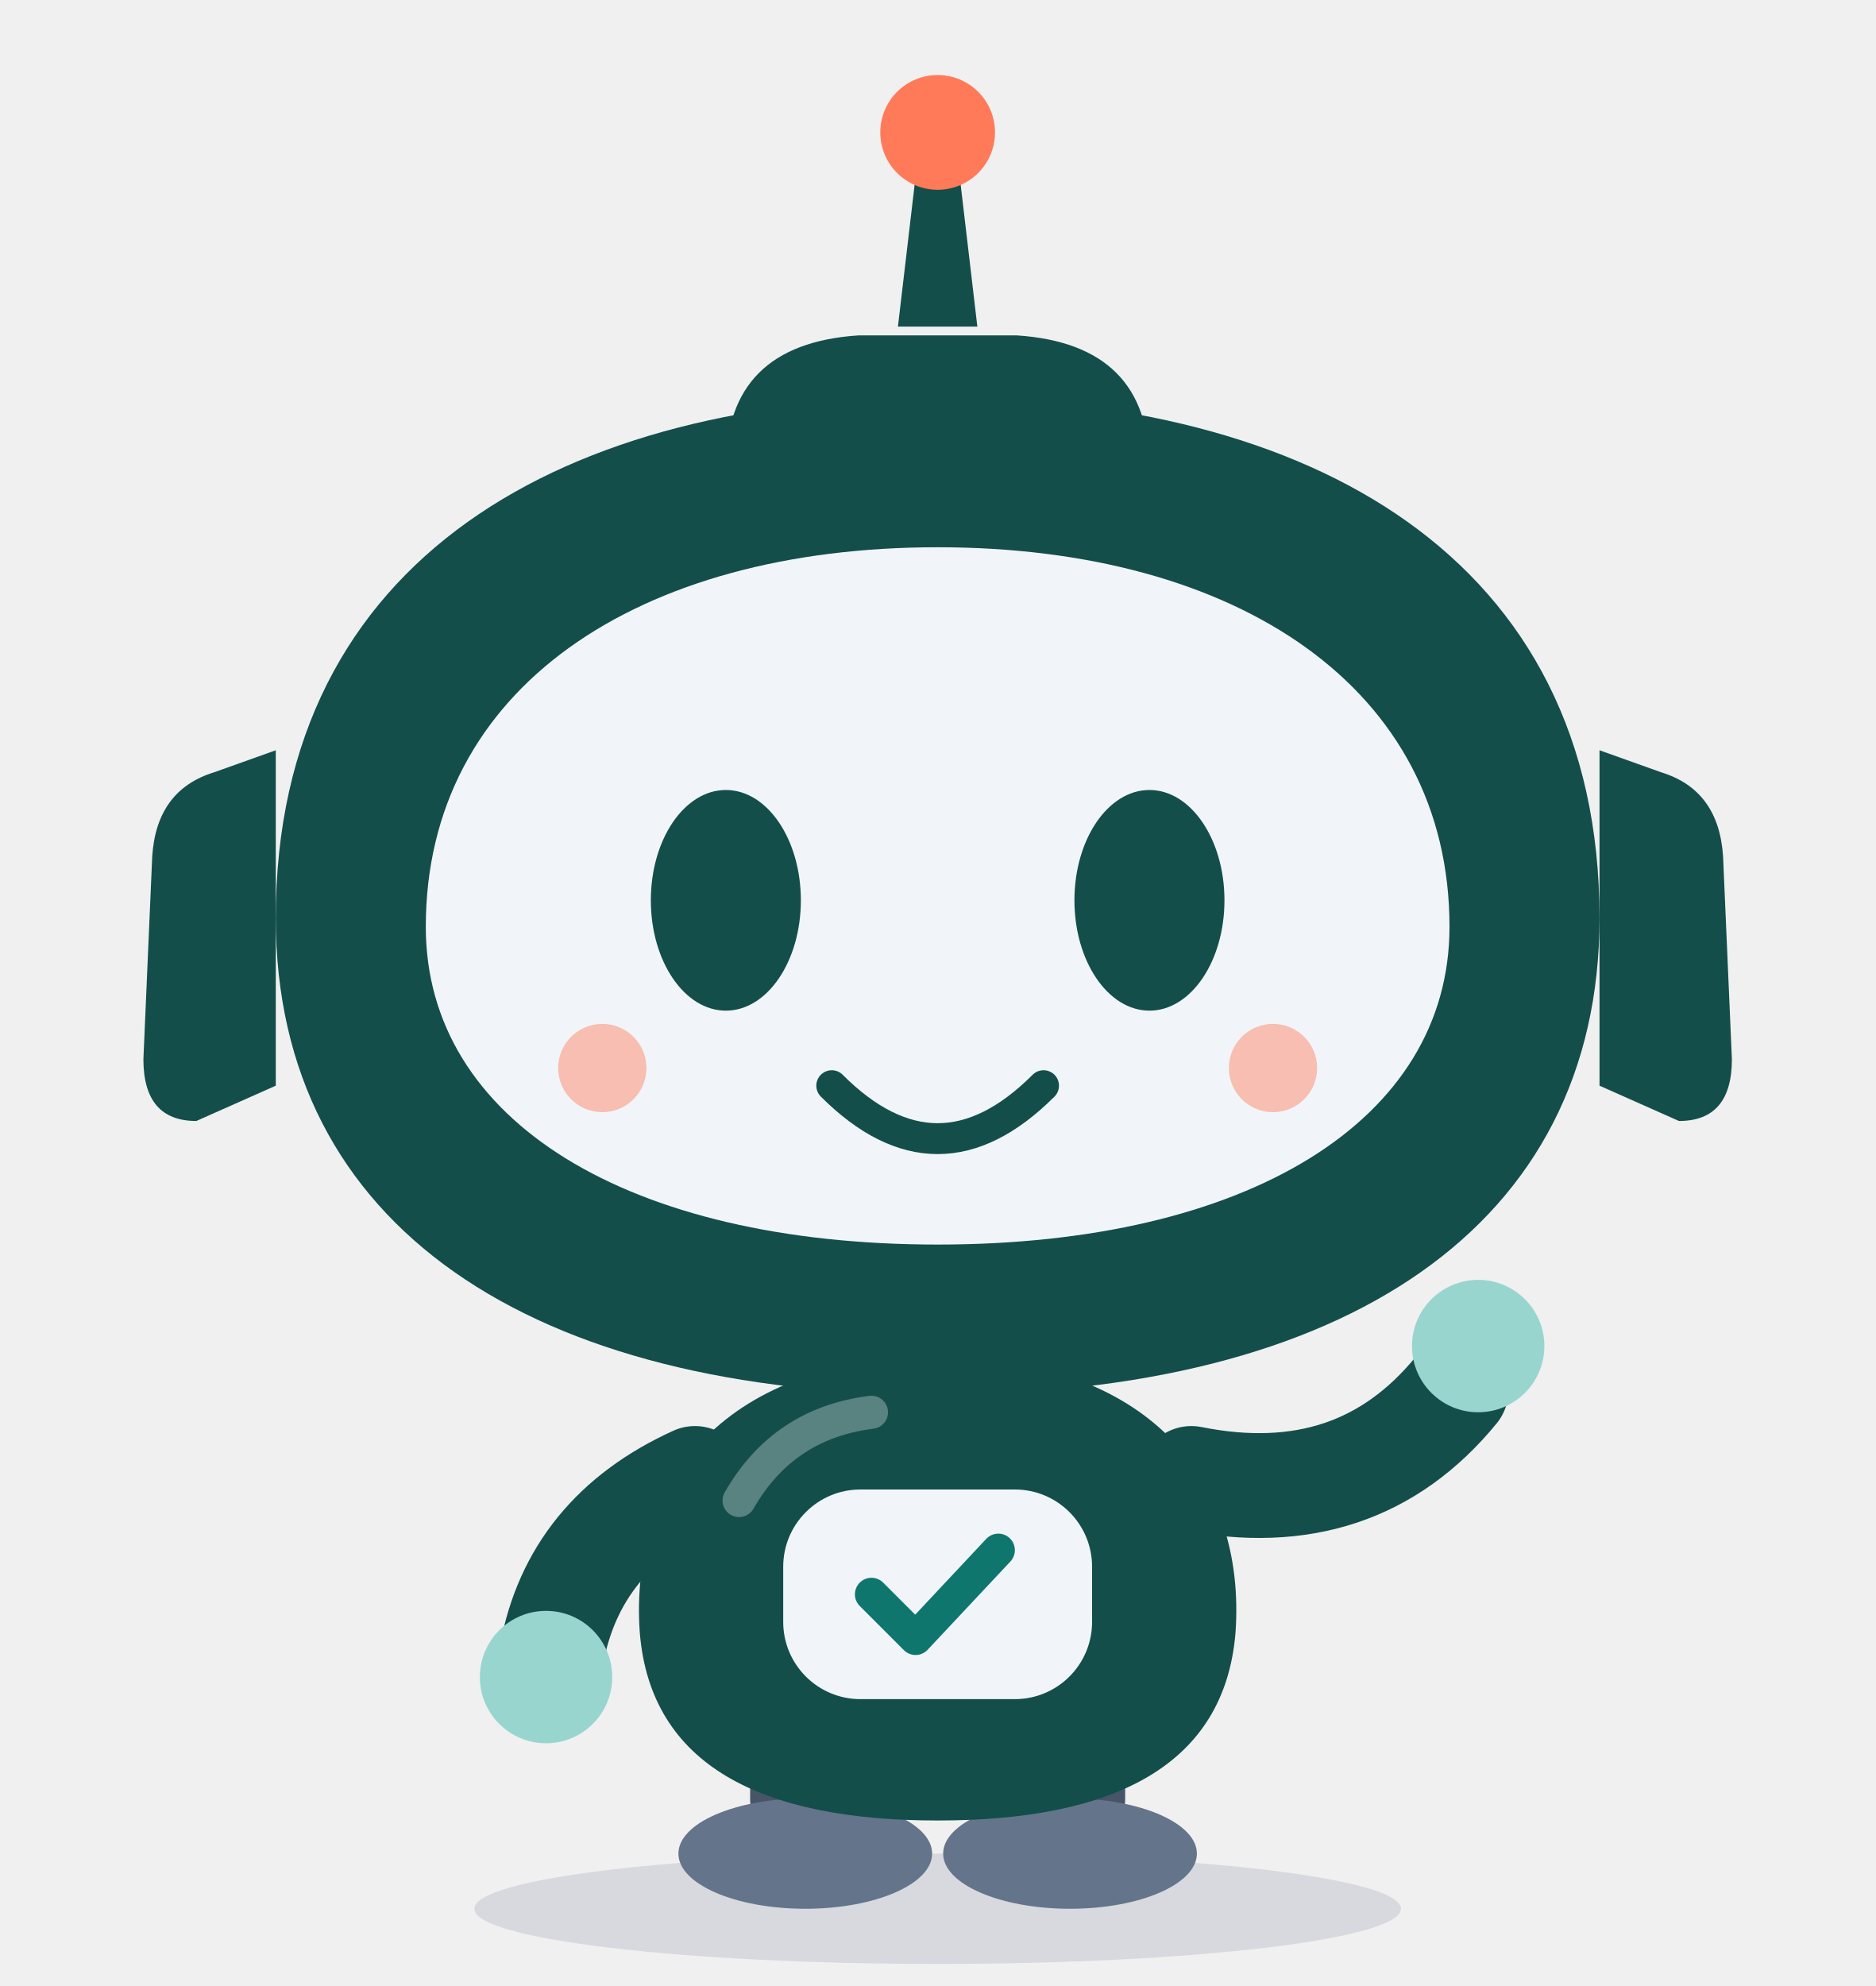
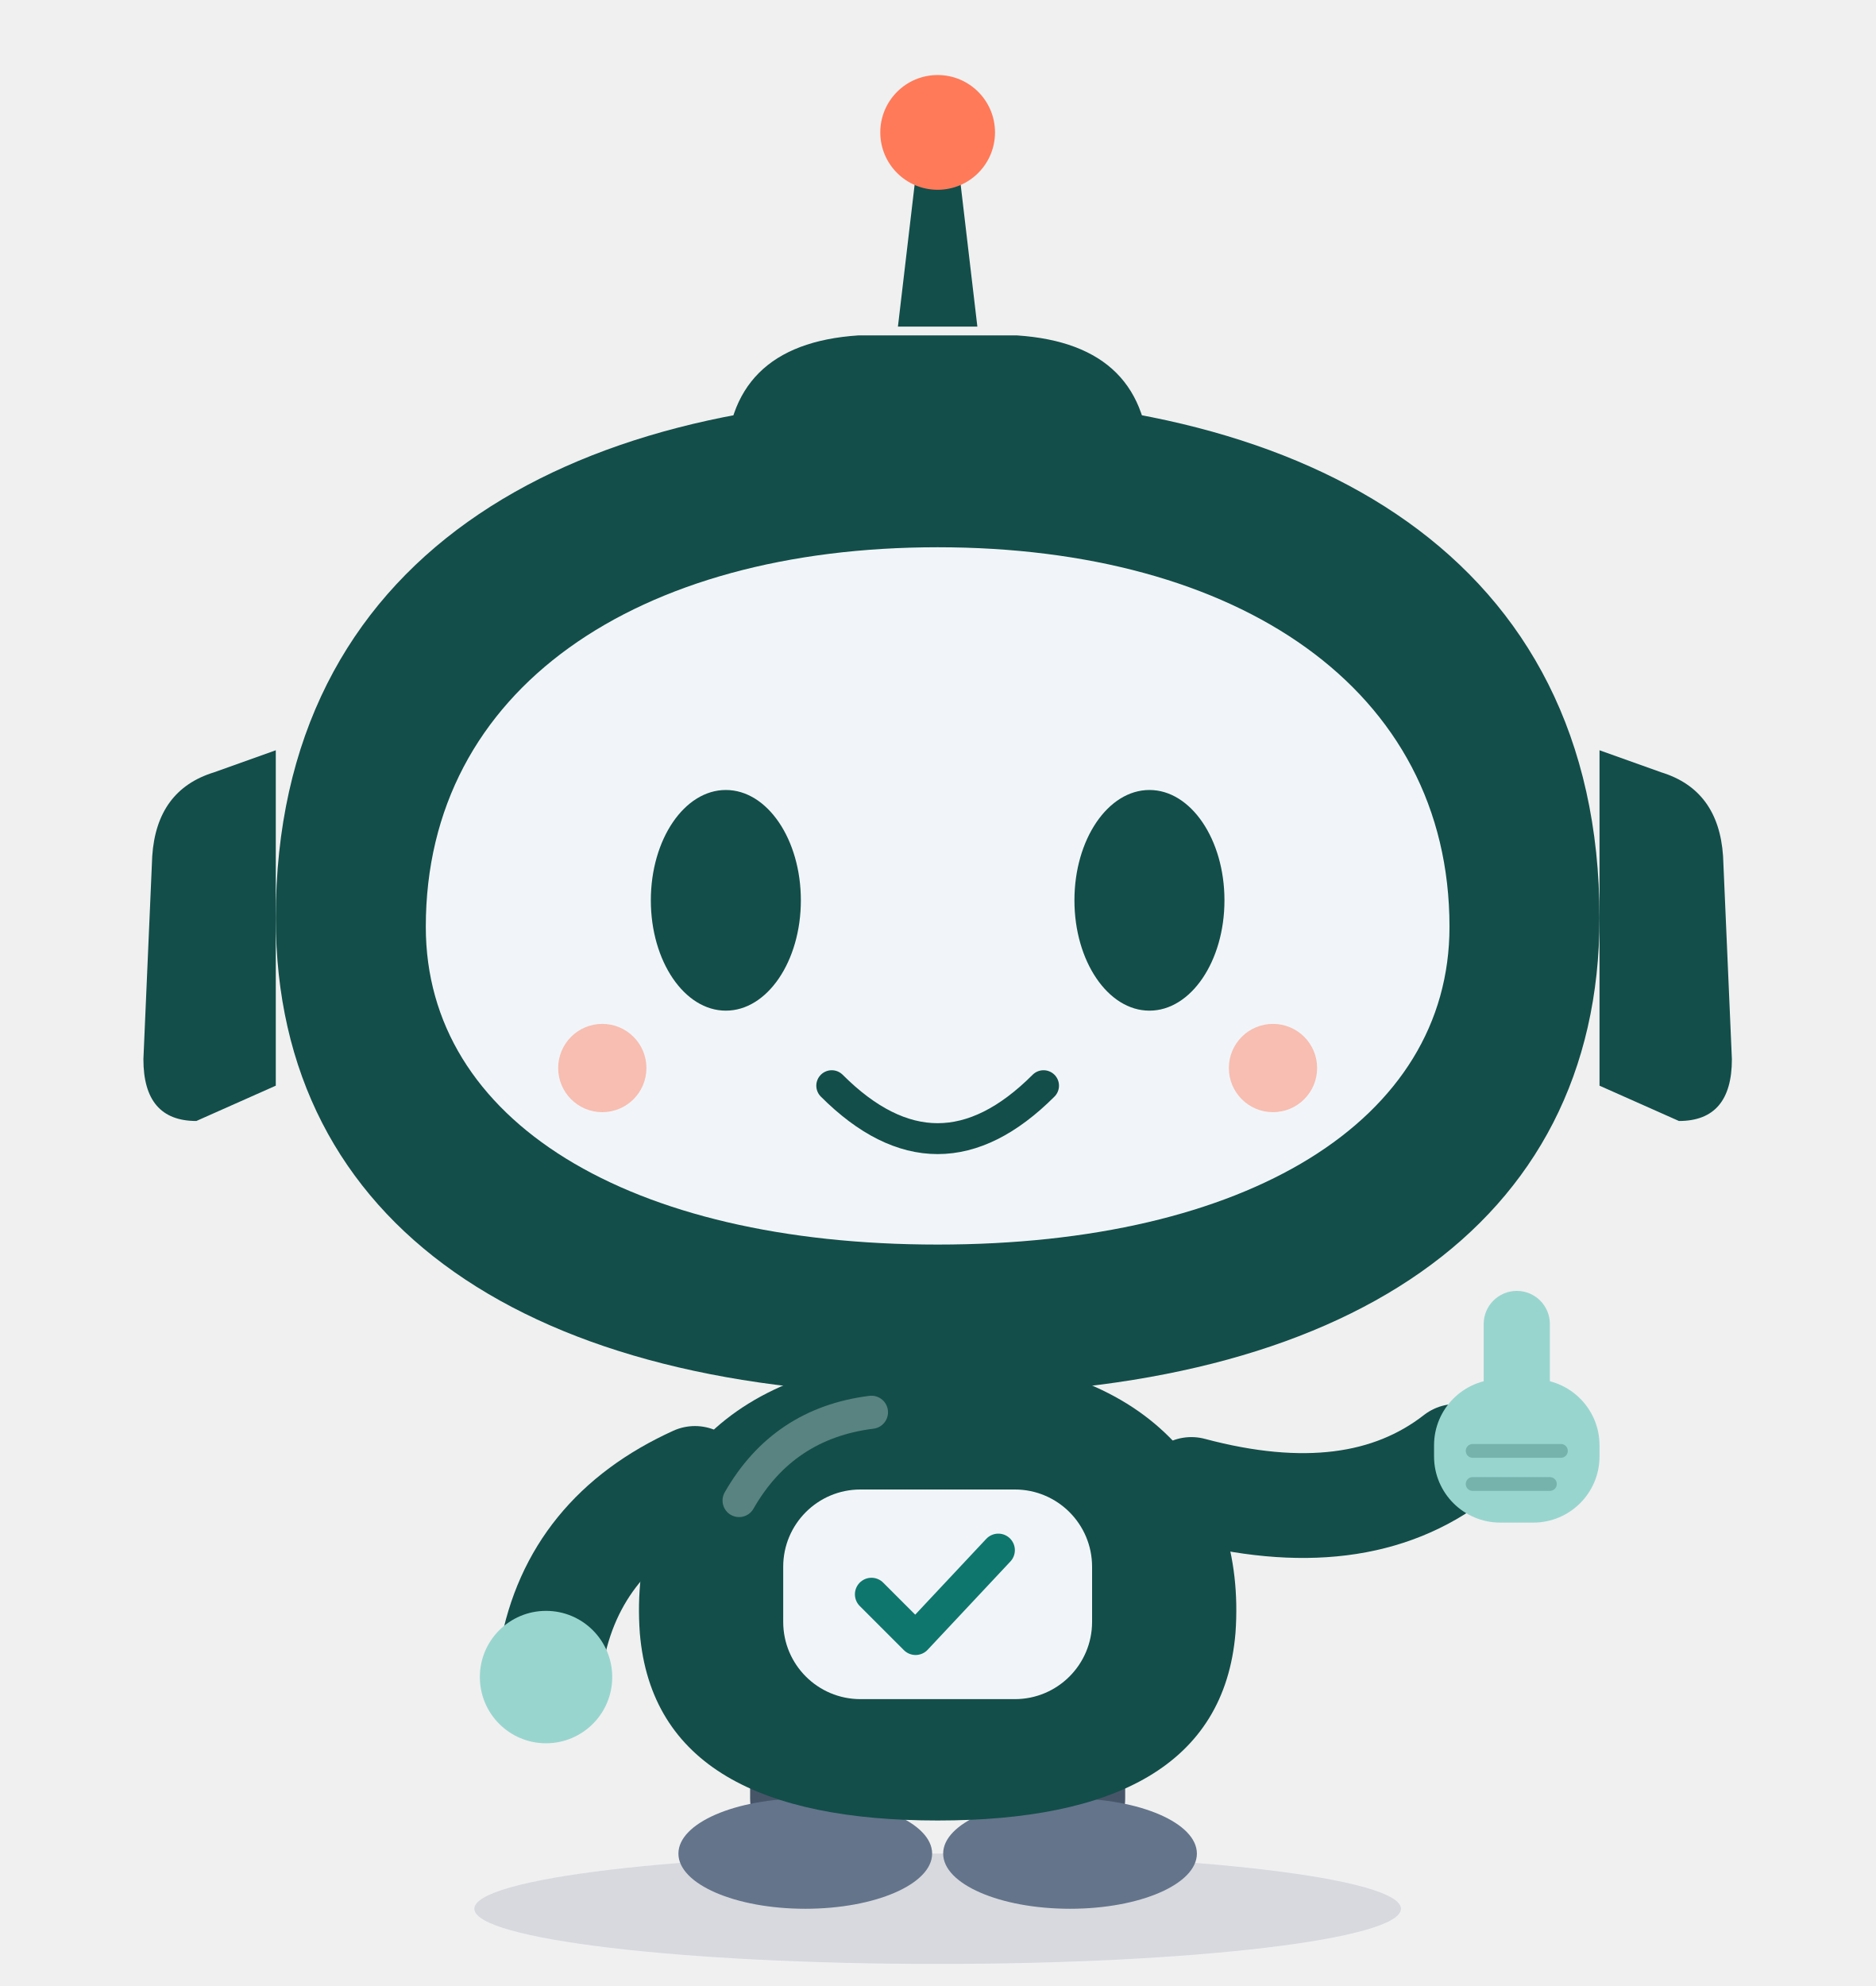
- <svg xmlns="http://www.w3.org/2000/svg" viewBox="110 84 340 360" role="img" aria-label="WiseRobot mascot waving hello">
+ <svg xmlns="http://www.w3.org/2000/svg" viewBox="110 84 340 360" role="img" aria-label="WiseRobot mascot giving a thumbs up">
  <style>
    .wave { transform-origin: 326px 352px; animation: wave 2.4s ease-in-out infinite; }
    .blink { transform-box: fill-box; transform-origin: center; animation: blink 5s infinite; }
    .bob { animation: bob 3.6s ease-in-out infinite; }
    .bob2 { animation: bob 4.4s ease-in-out infinite reverse; }
    .ball { animation: pulse 2s ease-in-out infinite; transform-box: fill-box; transform-origin: center; }
    @keyframes wave { 0%,100% { transform: rotate(0deg); } 50% { transform: rotate(-18deg); } }
    @keyframes blink { 0%,92%,100% { transform: scaleY(1); } 95% { transform: scaleY(0.1); } }
    @keyframes bob { 0%,100% { transform: translateY(0); } 50% { transform: translateY(-9px); } }
    @keyframes pulse { 0%,100% { transform: scale(1); } 50% { transform: scale(1.25); } }
    @media (prefers-reduced-motion: reduce) { .wave,.blink,.bob,.bob2,.ball { animation: none; } }
  </style>
  <ellipse cx="280" cy="430" rx="84" ry="10" fill="#64748b" fill-opacity="0.18" />
  <rect x="246" y="398" width="26" height="22" rx="10" fill="#475569" />
  <rect x="288" y="398" width="26" height="22" rx="10" fill="#475569" />
  <ellipse cx="256" cy="420" rx="23" ry="10" fill="#64748b" />
  <ellipse cx="304" cy="420" rx="23" ry="10" fill="#64748b" />
  <path d="M236 352 Q214 362 210 384" fill="none" stroke="#134e4a" stroke-width="19" stroke-linecap="round" />
  <circle cx="209" cy="388" r="12" fill="#99d5cf" />
  <rect x="262" y="322" width="36" height="22" rx="8" fill="#134e4a" />
  <path d="M280 330 C318 330 336 352 334 380 C332 404 312 414 280 414 C248 414 228 404 226 380 C224 352 242 330 280 330 Z" fill="#134e4a" />
  <path d="M244 356 Q252 342 268 340" fill="none" stroke="#fff" stroke-opacity="0.3" stroke-width="6" stroke-linecap="round" />
  <rect x="252" y="354" width="56" height="38" rx="14" fill="#f1f5f9" />
  <path d="M268 373l8 8 15-16" fill="none" stroke="#0f766e" stroke-width="6" stroke-linecap="round" stroke-linejoin="round" />
  <g transform="translate(280 332) scale(0.8) translate(-280 -332)">
    <path d="M271 96 L289 96 L285 62 L275 62 Z" fill="#134e4a" />
    <circle class="ball" cx="280" cy="52" r="13" fill="#ff7a59" />
    <path d="M130 192 L116 197 Q103 201 102 216 L100 262 Q100 276 112 276 L130 268 Z" fill="#134e4a" />
    <path d="M430 192 L444 197 Q457 201 458 216 L460 262 Q460 276 448 276 L430 268 Z" fill="#134e4a" />
    <path d="M232 128 Q232 100 262 98 L298 98 Q328 100 328 128 Z" fill="#134e4a" />
    <path d="M130 230 C130 148 196 112 280 112 C364 112 430 148 430 230 C430 300 372 338 280 338 C188 338 130 300 130 230 Z" fill="#134e4a" />
    <path d="M164 232 C164 178 212 146 280 146 C348 146 396 178 396 232 C396 276 350 304 280 304 C210 304 164 276 164 232 Z" fill="#f1f5f9" />
    <ellipse class="blink" cx="232" cy="226" rx="17" ry="25" fill="#134e4a" />
    <ellipse class="blink" cx="328" cy="226" rx="17" ry="25" fill="#134e4a" />
    <path d="M256 268 Q280 292 304 268" fill="none" stroke="#134e4a" stroke-width="7" stroke-linecap="round" />
    <circle cx="204" cy="264" r="10" fill="#ff7a59" fill-opacity="0.45" />
    <circle cx="356" cy="264" r="10" fill="#ff7a59" fill-opacity="0.45" />
  </g>
-   <g class="wave">
-     <path d="M326 352 Q356 358 374 336" fill="none" stroke="#134e4a" stroke-width="19" stroke-linecap="round" />
-     <circle cx="378" cy="328" r="12" fill="#99d5cf" />
+   <g>
+     <path d="M326 354 Q356 362 374 348" fill="none" stroke="#134e4a" stroke-width="19" stroke-linecap="round" />
+     <rect x="379" y="318" width="12" height="24" rx="6" fill="#99d5cf" />
+     <rect x="370" y="334" width="30" height="26" rx="12" fill="#99d5cf" />
+     <path d="M377 347h16" stroke="#134e4a" stroke-opacity="0.25" stroke-width="2.5" stroke-linecap="round" />
+     <path d="M377 353h14" stroke="#134e4a" stroke-opacity="0.25" stroke-width="2.5" stroke-linecap="round" />
  </g>
</svg>
